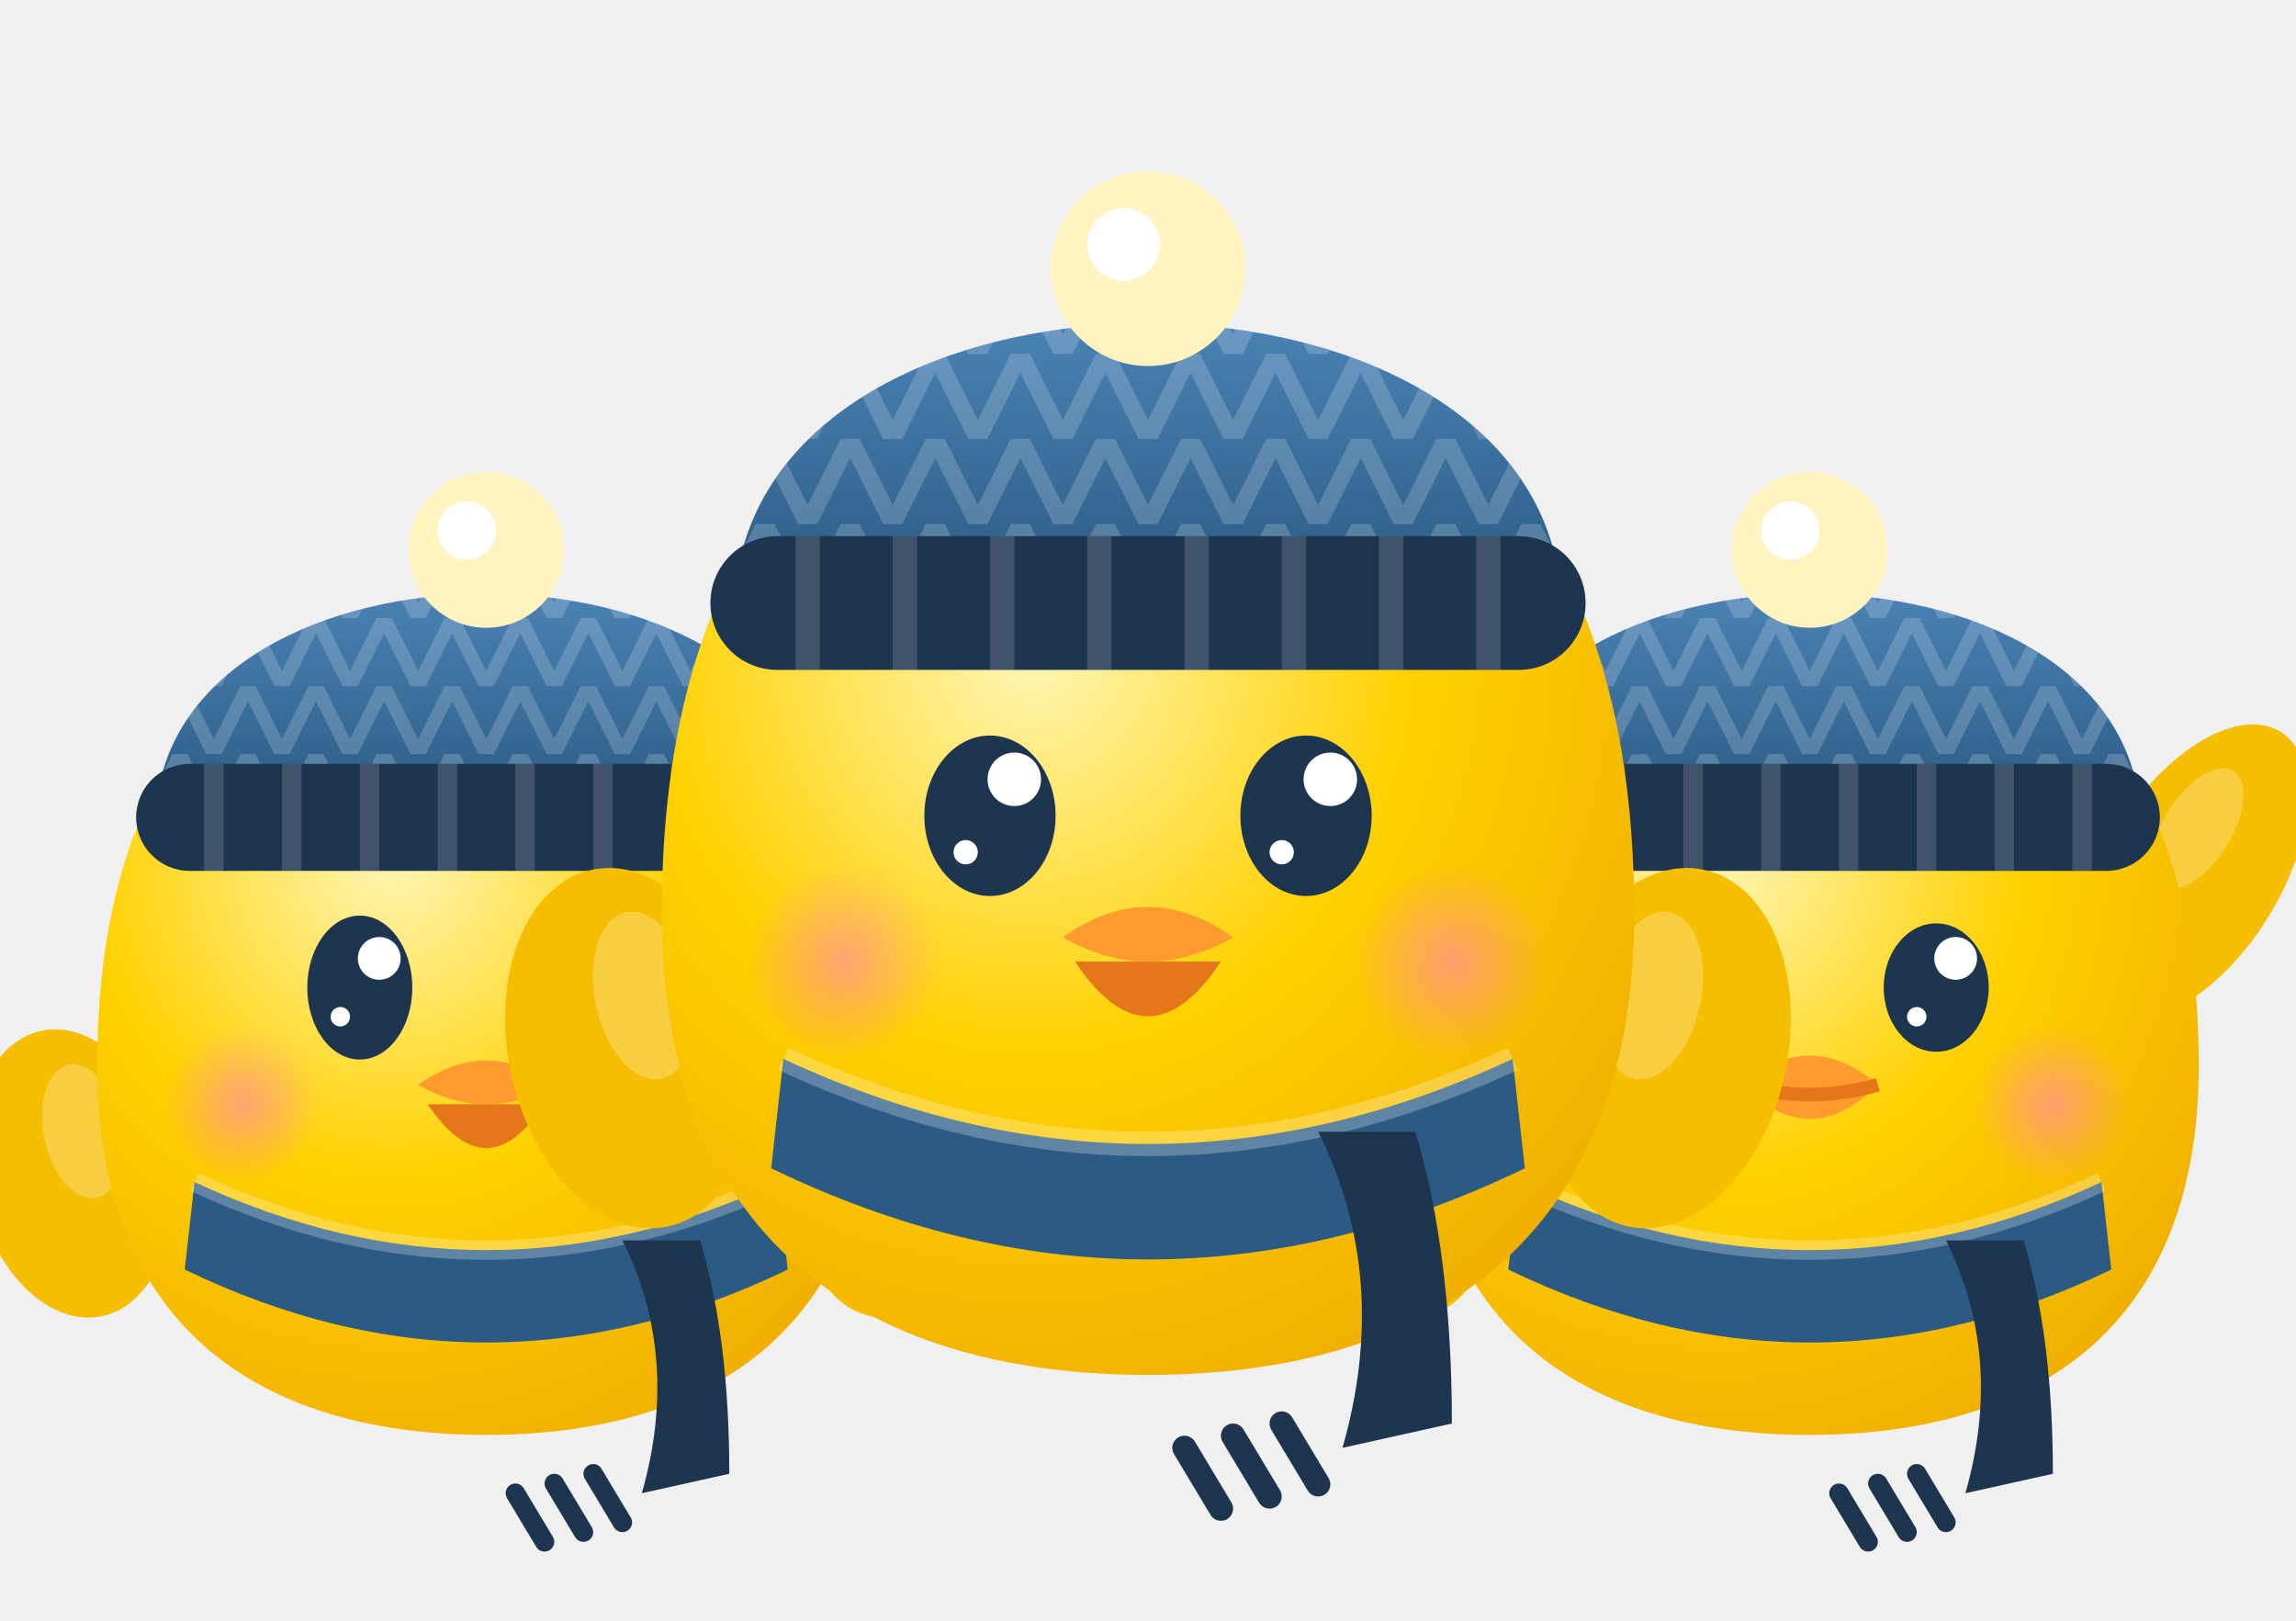
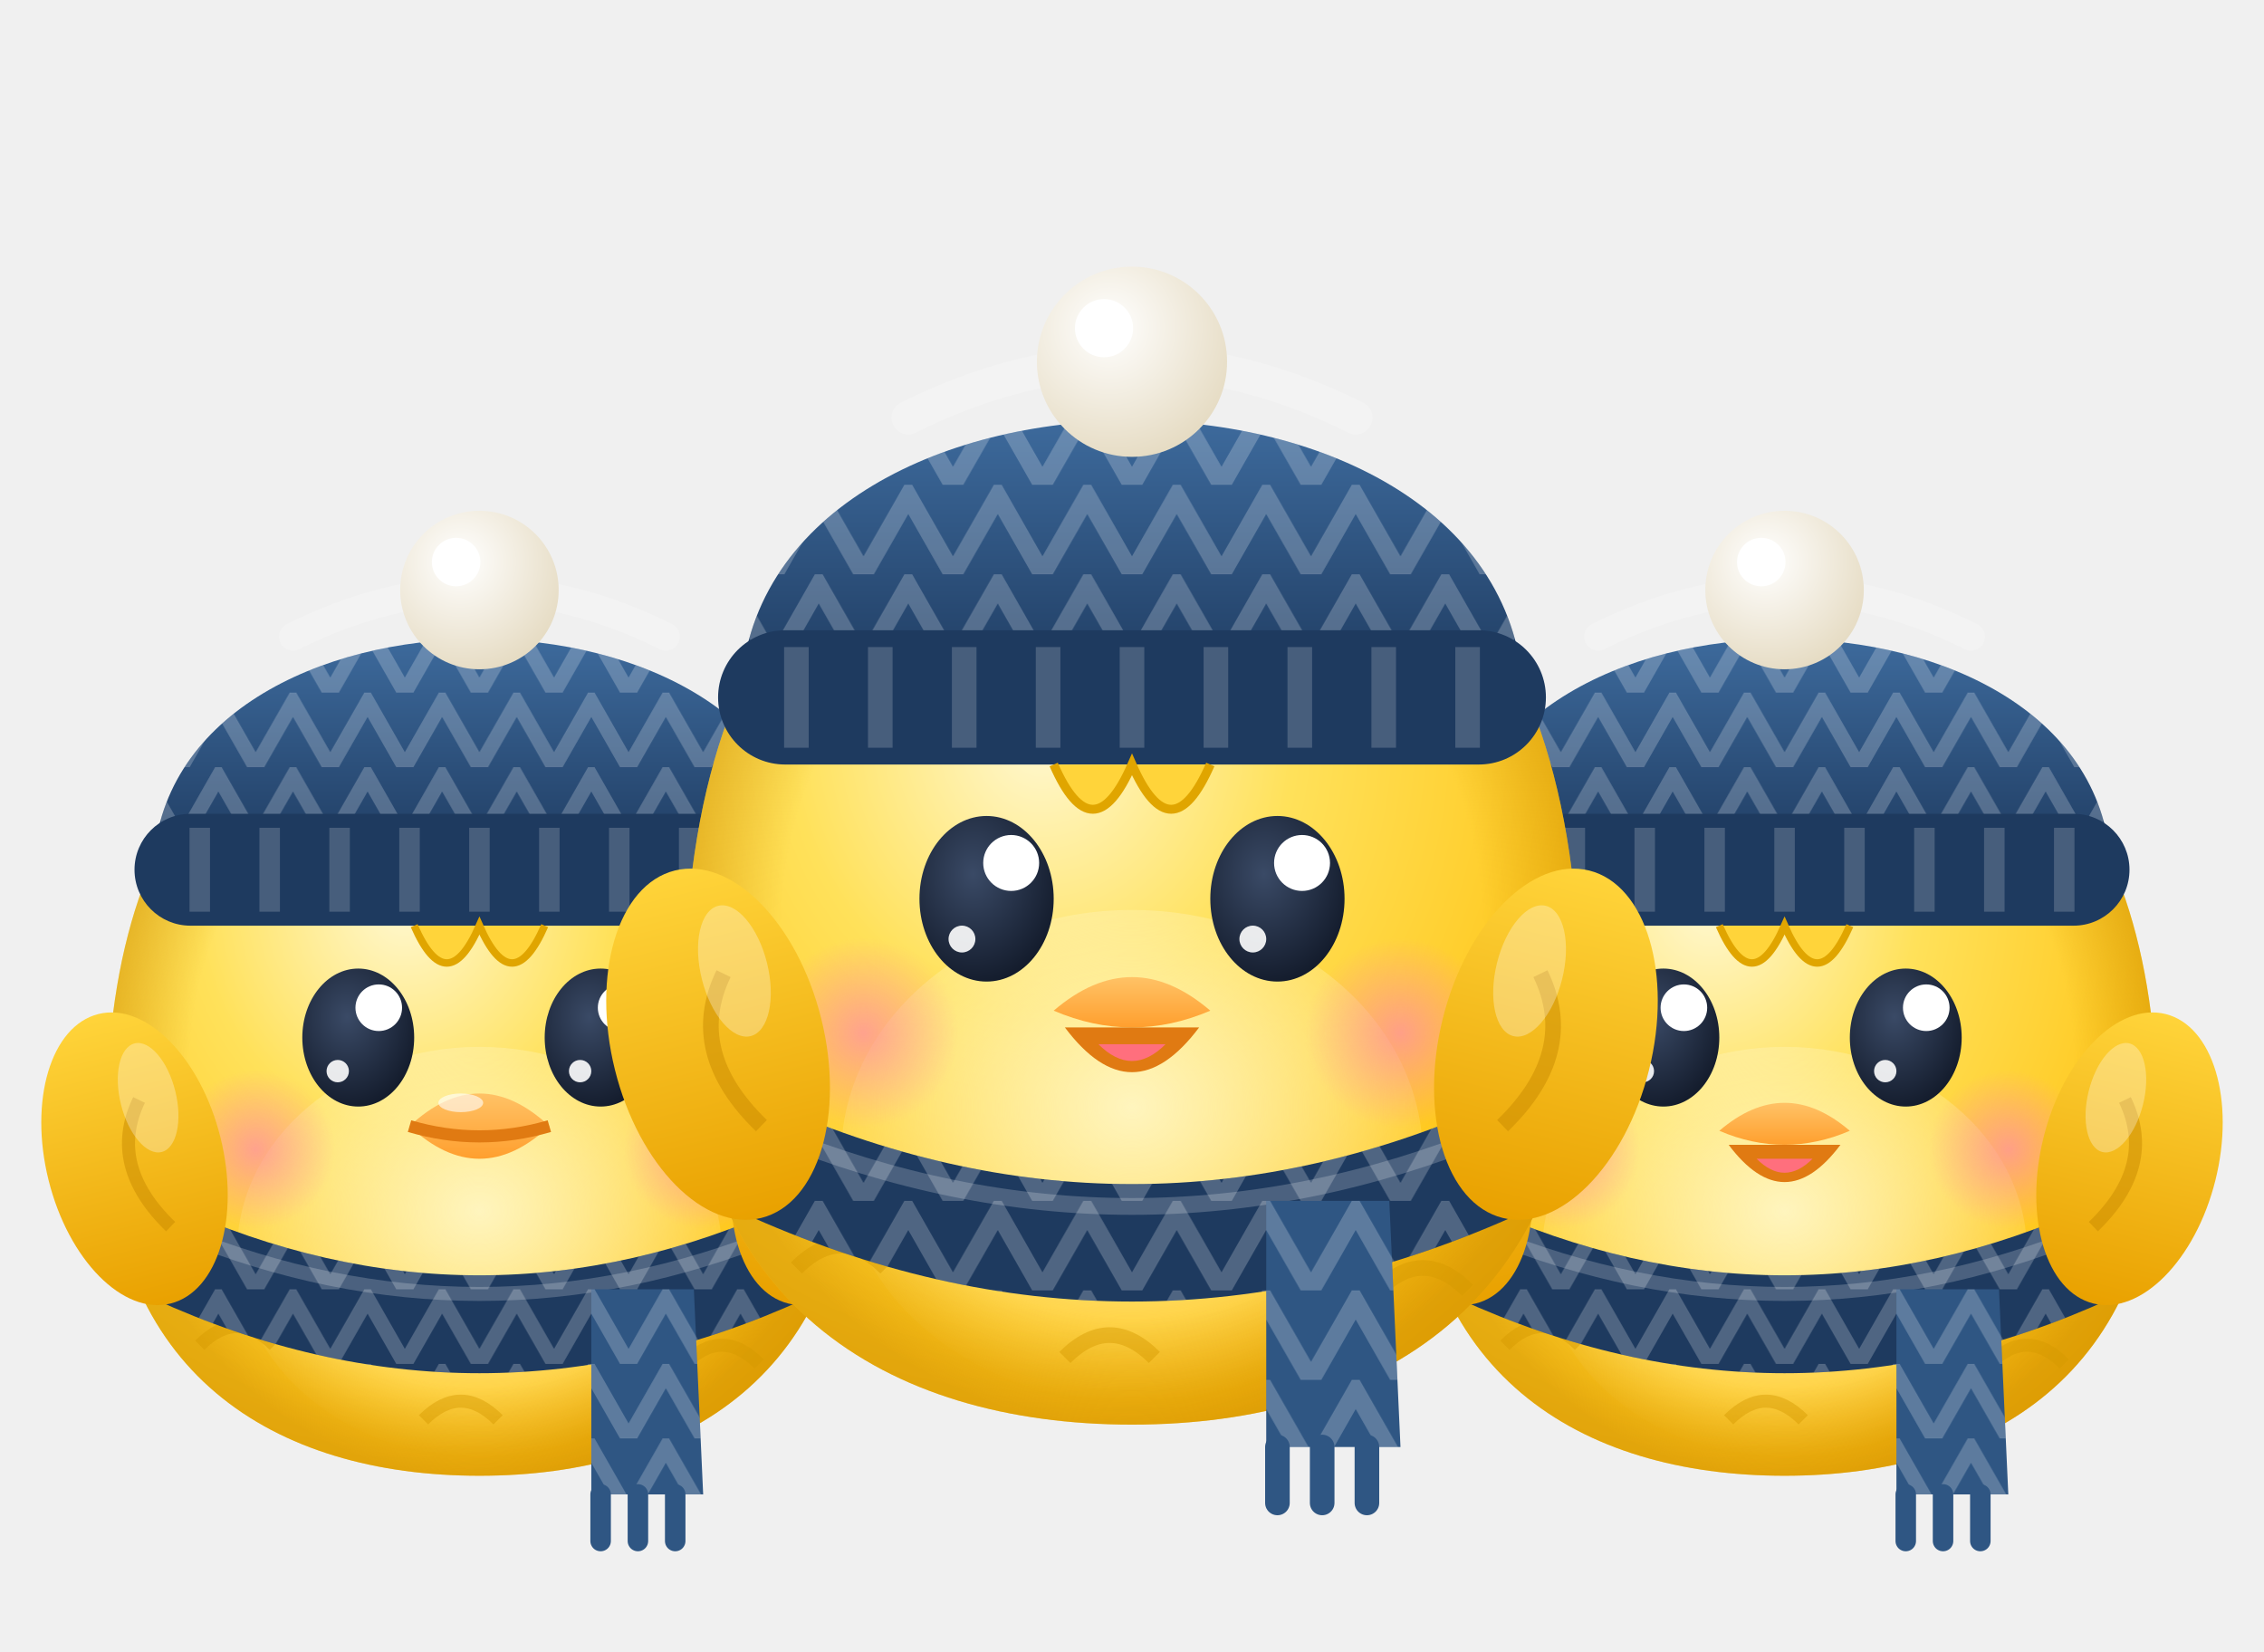
- <svg xmlns="http://www.w3.org/2000/svg" viewBox="0 0 170 120" width="170" height="120">
+ <svg xmlns="http://www.w3.org/2000/svg" viewBox="0 0 170 124" width="170" height="124">
  <defs>
-     <radialGradient id="cb" cx="38%" cy="30%" r="78%">
-       <stop offset="0" stop-color="#FFF6B8" />
-       <stop offset=".5" stop-color="#FFD100" />
-       <stop offset="1" stop-color="#F0AE00" />
-     </radialGradient>
+     <radialGradient id="body" cx="40%" cy="30%" r="80%">
+       <stop offset="0" stop-color="#FFF8D2" />
+       <stop offset=".35" stop-color="#FFE15A" />
+       <stop offset=".75" stop-color="#FFC81E" />
+       <stop offset="1" stop-color="#EBA400" />
+     </radialGradient>
+     <radialGradient id="belly" cx="50%" cy="40%" r="60%">
+       <stop offset="0" stop-color="#FFF6C4" stop-opacity=".95" />
+       <stop offset="1" stop-color="#FFF6C4" stop-opacity="0" />
+     </radialGradient>
+     <radialGradient id="rim" cx="50%" cy="50%" r="50%">
+       <stop offset=".78" stop-color="#C98A00" stop-opacity="0" />
+       <stop offset="1" stop-color="#C98A00" stop-opacity=".45" />
+     </radialGradient>
+     <linearGradient id="wing" x1="0" y1="0" x2="0" y2="1">
+       <stop offset="0" stop-color="#FFD43A" />
+       <stop offset="1" stop-color="#E9A100" />
+     </linearGradient>
+     <linearGradient id="beak" x1="0" y1="0" x2="0" y2="1">
+       <stop offset="0" stop-color="#FFC266" />
+       <stop offset="1" stop-color="#FF9F2E" />
+     </linearGradient>
    <linearGradient id="hat" x1="0" y1="0" x2="0" y2="1">
-       <stop offset="0" stop-color="#4A82B5" />
-       <stop offset="1" stop-color="#2B5B84" />
-     </linearGradient>
-     <radialGradient id="bl">
-       <stop offset="0" stop-color="#FF8FA0" stop-opacity=".7" />
-       <stop offset="1" stop-color="#FF8FA0" stop-opacity="0" />
-     </radialGradient>
-     <linearGradient id="beam" x1="0" y1="1" x2="0" y2="0">
-       <stop offset="0" stop-color="#FFF6C8" stop-opacity=".95" />
-       <stop offset="1" stop-color="#FFE680" stop-opacity="0" />
+       <stop offset="0" stop-color="#3D6A9C" />
+       <stop offset="1" stop-color="#1E3A5F" />
+     </linearGradient>
+     <radialGradient id="pom" cx="38%" cy="32%" r="70%">
+       <stop offset="0" stop-color="#FFFFFF" />
+       <stop offset="1" stop-color="#E6DCC4" />
+     </radialGradient>
+     <radialGradient id="cheek">
+       <stop offset="0" stop-color="#FF8FA3" stop-opacity=".75" />
+       <stop offset="1" stop-color="#FF8FA3" stop-opacity="0" />
+     </radialGradient>
+     <radialGradient id="eye" cx="40%" cy="35%" r="70%">
+       <stop offset="0" stop-color="#3A4A66" />
+       <stop offset="1" stop-color="#121A2A" />
+     </radialGradient>
+     <radialGradient id="shadow">
+       <stop offset="0" stop-color="#5A3C00" stop-opacity=".28" />
+       <stop offset="1" stop-color="#5A3C00" stop-opacity="0" />
+     </radialGradient>
+     <linearGradient id="beam" x1="1" y1="1" x2="0" y2="0">
+       <stop offset="0" stop-color="#FFF4C8" stop-opacity=".95" />
+       <stop offset=".6" stop-color="#FFE38A" stop-opacity=".35" />
+       <stop offset="1" stop-color="#FFE38A" stop-opacity="0" />
+     </linearGradient>
+     <linearGradient id="basket" x1="0" y1="0" x2="0" y2="1">
+       <stop offset="0" stop-color="#D9A262" />
+       <stop offset="1" stop-color="#9A6430" />
    </linearGradient>
    <pattern id="rp" width="6" height="6" patternUnits="userSpaceOnUse" patternTransform="rotate(35)">
-       <rect width="6" height="6" fill="#9A6A3A" />
-       <rect width="3" height="6" fill="#C08A52" />
+       <rect width="6" height="6" fill="#8A5A2B" />
+       <rect width="3" height="6" fill="#B98549" />
    </pattern>
-     <pattern id="knit" width="7" height="7" patternUnits="userSpaceOnUse">
-       <rect width="7" height="7" fill="none" />
-       <path d="M0 7 L3.5 0 L7 7" stroke="#fff" stroke-opacity=".18" stroke-width="1.4" fill="none" />
+     <pattern id="knit" width="8" height="8" patternUnits="userSpaceOnUse">
+       <path d="M0 8 L4 1 L8 8" stroke="#fff" stroke-opacity=".22" stroke-width="1.6" fill="none" />
    </pattern>
+     <pattern id="weave" width="10" height="8" patternUnits="userSpaceOnUse">
+       <path d="M0 4 q2.5 -4 5 0 t5 0" stroke="#7A4A1E" stroke-opacity=".5" stroke-width="1.4" fill="none" />
+     </pattern>
+     <clipPath id="bodyClip">
+       <path d="M-40 6 C-40 -32 -20 -44 0 -44 C20 -44 40 -32 40 6 C40 33 22 44 0 44 C-22 44 -40 33 -40 6z" />
+     </clipPath>
  </defs>
-   <g transform="translate(36 76) rotate(0) scale(0.72)">
-     <g transform="translate(-38 8) rotate(-12)">
-       <ellipse cx="-6" cy="6" rx="10" ry="15" fill="#F5BE00" />
-       <ellipse cx="-4" cy="2" rx="4" ry="7" fill="#fff" opacity=".25" />
-     </g>
-     <g transform="translate(38 8) rotate(12)">
-       <ellipse cx="6" cy="6" rx="10" ry="15" fill="#F5BE00" />
-       <ellipse cx="4" cy="2" rx="4" ry="7" fill="#fff" opacity=".25" />
-     </g>
-     <path d="M-40 4 C-40 -34 -18 -44 0 -44 C18 -44 40 -34 40 4 C40 32 22 42 0 42 C-22 42 -40 32 -40 4z" fill="url(#cb)" />
-     <path d="M-26 -26 q10 -12 26 -12" stroke="#fff" stroke-width="5" stroke-linecap="round" fill="none" opacity=".55" />
-     <circle cx="-25" cy="8" r="8" fill="url(#bl)" />
-     <circle cx="25" cy="8" r="8" fill="url(#bl)" />
-     <ellipse cx="-13" cy="-4" rx="5.4" ry="7.4" fill="#1E3550" />
-     <ellipse cx="13" cy="-4" rx="5.4" ry="7.4" fill="#1E3550" />
-     <circle cx="-11" cy="-7" r="2.2" fill="#fff" />
-     <circle cx="15" cy="-7" r="2.2" fill="#fff" />
-     <circle cx="-15" cy="-1" r="1" fill="#fff" />
-     <circle cx="11" cy="-1" r="1" fill="#fff" />
-     <path d="M-7 6 q7 -5 14 0 q-7 4 -14 0z" fill="#FF9A2E" />
-     <path d="M-6 8 q6 9 12 0 z" fill="#E5761A" />
-     <path d="M-30 16 q30 14 60 0 l1 9 q-31 15 -62 0z" fill="#2B5B84" />
-     <path d="M-30 16 q30 14 60 0" stroke="#fff" stroke-opacity=".25" stroke-width="2" fill="none" />
-     <path d="M14 22 q6 12 2 26 l9 -2 q0 -14 -3 -24z" fill="#1E3550" />
-     <path d="M3 48 l3 5 M7 47 l3 5 M11 46 l3 5" stroke="#1E3550" stroke-width="2" stroke-linecap="round" />
-     <g>
-       <path d="M-34 -22 C-32 -52 32 -52 34 -22 z" fill="url(#hat)" />
-       <path d="M-34 -22 C-32 -52 32 -52 34 -22 z" fill="url(#knit)" />
-       <rect x="-36" y="-27" width="72" height="11" rx="5.5" fill="#1E3550" />
-       <path d="M-28 -27 v11 M-20 -27 v11 M-12 -27 v11 M-4 -27 v11 M4 -27 v11 M12 -27 v11 M20 -27 v11 M28 -27 v11" stroke="#fff" stroke-opacity=".15" stroke-width="2" />
-       <circle cx="0" cy="-49" r="8" fill="#FFF3BF" />
-       <circle cx="-2" cy="-51" r="3" fill="#fff" />
-     </g>
+   <g transform="translate(36 80) scale(0.7)">
+     <path d="M-40 6 C-40 -32 -20 -44 0 -44 C20 -44 40 -32 40 6 C40 33 22 44 0 44 C-22 44 -40 33 -40 6z" fill="url(#body)" />
+     <g clip-path="url(#bodyClip)">
+       <ellipse cx="0" cy="20" rx="26" ry="22" fill="url(#belly)" />
+       <path d="M-40 6 C-40 -32 -20 -44 0 -44 C20 -44 40 -32 40 6 C40 33 22 44 0 44 C-22 44 -40 33 -40 6z" fill="url(#rim)" />
+       <path d="M-30 30 q4 -4 8 0 M22 32 q4 -4 8 0 M-6 38 q4 -4 8 0" stroke="#D69A00" stroke-opacity=".45" stroke-width="1.4" fill="none" />
+     </g>
+     <path d="M-28 -24 q10 -13 26 -14" stroke="#fff" stroke-width="5" stroke-linecap="round" fill="none" opacity=".55" />
+     <circle cx="-24" cy="9" r="8.5" fill="url(#cheek)" />
+     <circle cx="24" cy="9" r="8.5" fill="url(#cheek)" />
+     <ellipse cx="-13" cy="-3" rx="6" ry="7.4" fill="url(#eye)" />
+     <circle cx="-10.8" cy="-6.2" r="2.5" fill="#fff" />
+     <circle cx="-15.2" cy="0.6" r="1.2" fill="#fff" opacity=".9" />
+     <ellipse cx="13" cy="-3" rx="6" ry="7.4" fill="url(#eye)" />
+     <circle cx="15.2" cy="-6.2" r="2.5" fill="#fff" />
+     <circle cx="10.8" cy="0.6" r="1.2" fill="#fff" opacity=".9" />
+     <path d="M-7.5 6.5 q7.5 -7 15 0 q-7.5 7 -15 0z" fill="url(#beak)" />
+     <path d="M-7.5 6.5 q7.5 2.2 15 0" stroke="#E07A12" stroke-width="1.3" fill="none" />
+     <ellipse cx="-2" cy="4" rx="2.4" ry="1" fill="#fff" opacity=".6" />
+     <path d="M-33 15 q33 15 66 0 l2 10 q-35 16 -70 0z" fill="#1E3A5F" />
+     <path d="M-33 15 q33 15 66 0 l2 10 q-35 16 -70 0z" fill="url(#knit)" />
+     <path d="M-32 18 q32 13 64 0" stroke="#fff" stroke-opacity=".2" stroke-width="1.5" fill="none" />
+     <path d="M12 24 h11 l1 22 h-12z" fill="#2F5683" />
+     <path d="M12 24 h11 l1 22 h-12z" fill="url(#knit)" />
+     <path d="M13 46 v5 M17 46 v5 M21 46 v5" stroke="#2F5683" stroke-width="2.2" stroke-linecap="round" />
+     <g transform="translate(-37 10) rotate(-14)">
+       <ellipse cx="0" cy="0" rx="9.5" ry="16" fill="url(#wing)" />
+       <path d="M2 -6 q-5 6 0 14" stroke="#C98A00" stroke-opacity=".5" stroke-width="1.4" fill="none" />
+       <ellipse cx="3" cy="-6" rx="3" ry="6" fill="#fff" opacity=".3" />
+     </g>
+     <g transform="translate(37 10) rotate(14)">
+       <ellipse cx="0" cy="0" rx="9.5" ry="16" fill="url(#wing)" />
+       <path d="M-2 -6 q5 6 0 14" stroke="#C98A00" stroke-opacity=".5" stroke-width="1.4" fill="none" />
+       <ellipse cx="-3" cy="-6" rx="3" ry="6" fill="#fff" opacity=".3" />
+     </g>
+     <path d="M-35 -21 C-34 -54 34 -54 35 -21z" fill="url(#hat)" />
+     <path d="M-35 -21 C-34 -54 34 -54 35 -21z" fill="url(#knit)" />
+     <path d="M-20 -46 q20 -10 40 0" stroke="#fff" stroke-opacity=".2" stroke-width="3" fill="none" stroke-linecap="round" />
+     <rect x="-37" y="-27" width="74" height="12" rx="6" fill="#1E3A5F" />
+     <g stroke="#fff" stroke-opacity=".18" stroke-width="2.2">
+       <path d="M-30 -25.5 v9" />
+       <path d="M-22.5 -25.5 v9" />
+       <path d="M-15 -25.5 v9" />
+       <path d="M-7.5 -25.5 v9" />
+       <path d="M0 -25.5 v9" />
+       <path d="M7.5 -25.5 v9" />
+       <path d="M15 -25.5 v9" />
+       <path d="M22.5 -25.5 v9" />
+       <path d="M30 -25.5 v9" />
+     </g>
+     <circle cx="0" cy="-51" r="8.5" fill="url(#pom)" />
+     <circle cx="-2.5" cy="-54" r="2.6" fill="#fff" />
+     <path d="M-7 -15 q3.5 8 7 0 q3.5 8 7 0" fill="#FFD43A" stroke="#E0A500" stroke-width=".8" />
  </g>
-   <g transform="translate(134 76) rotate(0) scale(0.72)">
-     <g transform="translate(-38 8) rotate(-12)">
-       <ellipse cx="-6" cy="6" rx="10" ry="15" fill="#F5BE00" />
-       <ellipse cx="-4" cy="2" rx="4" ry="7" fill="#fff" opacity=".25" />
-     </g>
-     <g transform="translate(32 -4) rotate(32)">
-       <ellipse cx="0" cy="-14" rx="9" ry="17" fill="#F5BE00" />
-       <ellipse cx="-2" cy="-18" rx="3.5" ry="7" fill="#fff" opacity=".25" />
-     </g>
-     <path d="M-40 4 C-40 -34 -18 -44 0 -44 C18 -44 40 -34 40 4 C40 32 22 42 0 42 C-22 42 -40 32 -40 4z" fill="url(#cb)" />
-     <path d="M-26 -26 q10 -12 26 -12" stroke="#fff" stroke-width="5" stroke-linecap="round" fill="none" opacity=".55" />
-     <circle cx="-25" cy="8" r="8" fill="url(#bl)" />
-     <circle cx="25" cy="8" r="8" fill="url(#bl)" />
-     <ellipse cx="-13" cy="-4" rx="5.4" ry="6.6" fill="#1E3550" />
-     <ellipse cx="13" cy="-4" rx="5.4" ry="6.6" fill="#1E3550" />
-     <circle cx="-11" cy="-7" r="2.2" fill="#fff" />
-     <circle cx="15" cy="-7" r="2.2" fill="#fff" />
-     <circle cx="-15" cy="-1" r="1" fill="#fff" />
-     <circle cx="11" cy="-1" r="1" fill="#fff" />
-     <path d="M-7 6 q7 -6 14 0 q-7 7 -14 0z" fill="#FF9A2E" />
-     <path d="M-7 6 q7 2 14 0" stroke="#E5761A" stroke-width="1.4" fill="none" />
-     <path d="M-30 16 q30 14 60 0 l1 9 q-31 15 -62 0z" fill="#2B5B84" />
-     <path d="M-30 16 q30 14 60 0" stroke="#fff" stroke-opacity=".25" stroke-width="2" fill="none" />
-     <path d="M14 22 q6 12 2 26 l9 -2 q0 -14 -3 -24z" fill="#1E3550" />
-     <path d="M3 48 l3 5 M7 47 l3 5 M11 46 l3 5" stroke="#1E3550" stroke-width="2" stroke-linecap="round" />
-     <g>
-       <path d="M-34 -22 C-32 -52 32 -52 34 -22 z" fill="url(#hat)" />
-       <path d="M-34 -22 C-32 -52 32 -52 34 -22 z" fill="url(#knit)" />
-       <rect x="-36" y="-27" width="72" height="11" rx="5.5" fill="#1E3550" />
-       <path d="M-28 -27 v11 M-20 -27 v11 M-12 -27 v11 M-4 -27 v11 M4 -27 v11 M12 -27 v11 M20 -27 v11 M28 -27 v11" stroke="#fff" stroke-opacity=".15" stroke-width="2" />
-       <circle cx="0" cy="-49" r="8" fill="#FFF3BF" />
-       <circle cx="-2" cy="-51" r="3" fill="#fff" />
-     </g>
+   <g transform="translate(134 80) scale(0.7)">
+     <path d="M-40 6 C-40 -32 -20 -44 0 -44 C20 -44 40 -32 40 6 C40 33 22 44 0 44 C-22 44 -40 33 -40 6z" fill="url(#body)" />
+     <g clip-path="url(#bodyClip)">
+       <ellipse cx="0" cy="20" rx="26" ry="22" fill="url(#belly)" />
+       <path d="M-40 6 C-40 -32 -20 -44 0 -44 C20 -44 40 -32 40 6 C40 33 22 44 0 44 C-22 44 -40 33 -40 6z" fill="url(#rim)" />
+       <path d="M-30 30 q4 -4 8 0 M22 32 q4 -4 8 0 M-6 38 q4 -4 8 0" stroke="#D69A00" stroke-opacity=".45" stroke-width="1.4" fill="none" />
+     </g>
+     <path d="M-28 -24 q10 -13 26 -14" stroke="#fff" stroke-width="5" stroke-linecap="round" fill="none" opacity=".55" />
+     <circle cx="-24" cy="9" r="8.5" fill="url(#cheek)" />
+     <circle cx="24" cy="9" r="8.5" fill="url(#cheek)" />
+     <ellipse cx="-13" cy="-3" rx="6" ry="7.4" fill="url(#eye)" />
+     <circle cx="-10.8" cy="-6.2" r="2.5" fill="#fff" />
+     <circle cx="-15.2" cy="0.6" r="1.2" fill="#fff" opacity=".9" />
+     <ellipse cx="13" cy="-3" rx="6" ry="7.4" fill="url(#eye)" />
+     <circle cx="15.2" cy="-6.2" r="2.5" fill="#fff" />
+     <circle cx="10.8" cy="0.6" r="1.2" fill="#fff" opacity=".9" />
+     <path d="M-7 7 q7 -6 14 0 q-7 3 -14 0z" fill="url(#beak)" />
+     <path d="M-6 8.5 q6 8 12 0z" fill="#E07A12" />
+     <path d="M-3 10 q3 3 6 0" fill="#FF6F7D" />
+     <path d="M-33 15 q33 15 66 0 l2 10 q-35 16 -70 0z" fill="#1E3A5F" />
+     <path d="M-33 15 q33 15 66 0 l2 10 q-35 16 -70 0z" fill="url(#knit)" />
+     <path d="M-32 18 q32 13 64 0" stroke="#fff" stroke-opacity=".2" stroke-width="1.5" fill="none" />
+     <path d="M12 24 h11 l1 22 h-12z" fill="#2F5683" />
+     <path d="M12 24 h11 l1 22 h-12z" fill="url(#knit)" />
+     <path d="M13 46 v5 M17 46 v5 M21 46 v5" stroke="#2F5683" stroke-width="2.2" stroke-linecap="round" />
+     <g transform="translate(-37 10) rotate(-14)">
+       <ellipse cx="0" cy="0" rx="9.5" ry="16" fill="url(#wing)" />
+       <path d="M2 -6 q-5 6 0 14" stroke="#C98A00" stroke-opacity=".5" stroke-width="1.4" fill="none" />
+       <ellipse cx="3" cy="-6" rx="3" ry="6" fill="#fff" opacity=".3" />
+     </g>
+     <g transform="translate(37 10) rotate(14)">
+       <ellipse cx="0" cy="0" rx="9.5" ry="16" fill="url(#wing)" />
+       <path d="M-2 -6 q5 6 0 14" stroke="#C98A00" stroke-opacity=".5" stroke-width="1.4" fill="none" />
+       <ellipse cx="-3" cy="-6" rx="3" ry="6" fill="#fff" opacity=".3" />
+     </g>
+     <path d="M-35 -21 C-34 -54 34 -54 35 -21z" fill="url(#hat)" />
+     <path d="M-35 -21 C-34 -54 34 -54 35 -21z" fill="url(#knit)" />
+     <path d="M-20 -46 q20 -10 40 0" stroke="#fff" stroke-opacity=".2" stroke-width="3" fill="none" stroke-linecap="round" />
+     <rect x="-37" y="-27" width="74" height="12" rx="6" fill="#1E3A5F" />
+     <g stroke="#fff" stroke-opacity=".18" stroke-width="2.2">
+       <path d="M-30 -25.5 v9" />
+       <path d="M-22.5 -25.5 v9" />
+       <path d="M-15 -25.5 v9" />
+       <path d="M-7.5 -25.5 v9" />
+       <path d="M0 -25.5 v9" />
+       <path d="M7.5 -25.5 v9" />
+       <path d="M15 -25.5 v9" />
+       <path d="M22.5 -25.5 v9" />
+       <path d="M30 -25.5 v9" />
+     </g>
+     <circle cx="0" cy="-51" r="8.5" fill="url(#pom)" />
+     <circle cx="-2.5" cy="-54" r="2.6" fill="#fff" />
+     <path d="M-7 -15 q3.5 8 7 0 q3.5 8 7 0" fill="#FFD43A" stroke="#E0A500" stroke-width=".8" />
  </g>
-   <g transform="translate(85 64) rotate(0) scale(0.9)">
-     <g transform="translate(-38 8) rotate(-12)">
-       <ellipse cx="-6" cy="6" rx="10" ry="15" fill="#F5BE00" />
-       <ellipse cx="-4" cy="2" rx="4" ry="7" fill="#fff" opacity=".25" />
-     </g>
-     <g transform="translate(38 8) rotate(12)">
-       <ellipse cx="6" cy="6" rx="10" ry="15" fill="#F5BE00" />
-       <ellipse cx="4" cy="2" rx="4" ry="7" fill="#fff" opacity=".25" />
-     </g>
-     <path d="M-40 4 C-40 -34 -18 -44 0 -44 C18 -44 40 -34 40 4 C40 32 22 42 0 42 C-22 42 -40 32 -40 4z" fill="url(#cb)" />
-     <path d="M-26 -26 q10 -12 26 -12" stroke="#fff" stroke-width="5" stroke-linecap="round" fill="none" opacity=".55" />
-     <circle cx="-25" cy="8" r="8" fill="url(#bl)" />
-     <circle cx="25" cy="8" r="8" fill="url(#bl)" />
-     <ellipse cx="-13" cy="-4" rx="5.4" ry="6.6" fill="#1E3550" />
-     <ellipse cx="13" cy="-4" rx="5.4" ry="6.6" fill="#1E3550" />
-     <circle cx="-11" cy="-7" r="2.2" fill="#fff" />
-     <circle cx="15" cy="-7" r="2.2" fill="#fff" />
-     <circle cx="-15" cy="-1" r="1" fill="#fff" />
-     <circle cx="11" cy="-1" r="1" fill="#fff" />
-     <path d="M-7 6 q7 -5 14 0 q-7 4 -14 0z" fill="#FF9A2E" />
-     <path d="M-6 8 q6 9 12 0 z" fill="#E5761A" />
-     <path d="M-30 16 q30 14 60 0 l1 9 q-31 15 -62 0z" fill="#2B5B84" />
-     <path d="M-30 16 q30 14 60 0" stroke="#fff" stroke-opacity=".25" stroke-width="2" fill="none" />
-     <path d="M14 22 q6 12 2 26 l9 -2 q0 -14 -3 -24z" fill="#1E3550" />
-     <path d="M3 48 l3 5 M7 47 l3 5 M11 46 l3 5" stroke="#1E3550" stroke-width="2" stroke-linecap="round" />
-     <g>
-       <path d="M-34 -22 C-32 -52 32 -52 34 -22 z" fill="url(#hat)" />
-       <path d="M-34 -22 C-32 -52 32 -52 34 -22 z" fill="url(#knit)" />
-       <rect x="-36" y="-27" width="72" height="11" rx="5.5" fill="#1E3550" />
-       <path d="M-28 -27 v11 M-20 -27 v11 M-12 -27 v11 M-4 -27 v11 M4 -27 v11 M12 -27 v11 M20 -27 v11 M28 -27 v11" stroke="#fff" stroke-opacity=".15" stroke-width="2" />
-       <circle cx="0" cy="-49" r="8" fill="#FFF3BF" />
-       <circle cx="-2" cy="-51" r="3" fill="#fff" />
-     </g>
+   <g transform="translate(85 70) scale(0.84)">
+     <path d="M-40 6 C-40 -32 -20 -44 0 -44 C20 -44 40 -32 40 6 C40 33 22 44 0 44 C-22 44 -40 33 -40 6z" fill="url(#body)" />
+     <g clip-path="url(#bodyClip)">
+       <ellipse cx="0" cy="20" rx="26" ry="22" fill="url(#belly)" />
+       <path d="M-40 6 C-40 -32 -20 -44 0 -44 C20 -44 40 -32 40 6 C40 33 22 44 0 44 C-22 44 -40 33 -40 6z" fill="url(#rim)" />
+       <path d="M-30 30 q4 -4 8 0 M22 32 q4 -4 8 0 M-6 38 q4 -4 8 0" stroke="#D69A00" stroke-opacity=".45" stroke-width="1.4" fill="none" />
+     </g>
+     <path d="M-28 -24 q10 -13 26 -14" stroke="#fff" stroke-width="5" stroke-linecap="round" fill="none" opacity=".55" />
+     <circle cx="-24" cy="9" r="8.5" fill="url(#cheek)" />
+     <circle cx="24" cy="9" r="8.5" fill="url(#cheek)" />
+     <ellipse cx="-13" cy="-3" rx="6" ry="7.4" fill="url(#eye)" />
+     <circle cx="-10.8" cy="-6.2" r="2.5" fill="#fff" />
+     <circle cx="-15.2" cy="0.6" r="1.2" fill="#fff" opacity=".9" />
+     <ellipse cx="13" cy="-3" rx="6" ry="7.4" fill="url(#eye)" />
+     <circle cx="15.2" cy="-6.2" r="2.5" fill="#fff" />
+     <circle cx="10.8" cy="0.6" r="1.2" fill="#fff" opacity=".9" />
+     <path d="M-7 7 q7 -6 14 0 q-7 3 -14 0z" fill="url(#beak)" />
+     <path d="M-6 8.5 q6 8 12 0z" fill="#E07A12" />
+     <path d="M-3 10 q3 3 6 0" fill="#FF6F7D" />
+     <path d="M-33 15 q33 15 66 0 l2 10 q-35 16 -70 0z" fill="#1E3A5F" />
+     <path d="M-33 15 q33 15 66 0 l2 10 q-35 16 -70 0z" fill="url(#knit)" />
+     <path d="M-32 18 q32 13 64 0" stroke="#fff" stroke-opacity=".2" stroke-width="1.5" fill="none" />
+     <path d="M12 24 h11 l1 22 h-12z" fill="#2F5683" />
+     <path d="M12 24 h11 l1 22 h-12z" fill="url(#knit)" />
+     <path d="M13 46 v5 M17 46 v5 M21 46 v5" stroke="#2F5683" stroke-width="2.2" stroke-linecap="round" />
+     <g transform="translate(-37 10) rotate(-14)">
+       <ellipse cx="0" cy="0" rx="9.5" ry="16" fill="url(#wing)" />
+       <path d="M2 -6 q-5 6 0 14" stroke="#C98A00" stroke-opacity=".5" stroke-width="1.4" fill="none" />
+       <ellipse cx="3" cy="-6" rx="3" ry="6" fill="#fff" opacity=".3" />
+     </g>
+     <g transform="translate(37 10) rotate(14)">
+       <ellipse cx="0" cy="0" rx="9.5" ry="16" fill="url(#wing)" />
+       <path d="M-2 -6 q5 6 0 14" stroke="#C98A00" stroke-opacity=".5" stroke-width="1.4" fill="none" />
+       <ellipse cx="-3" cy="-6" rx="3" ry="6" fill="#fff" opacity=".3" />
+     </g>
+     <path d="M-35 -21 C-34 -54 34 -54 35 -21z" fill="url(#hat)" />
+     <path d="M-35 -21 C-34 -54 34 -54 35 -21z" fill="url(#knit)" />
+     <path d="M-20 -46 q20 -10 40 0" stroke="#fff" stroke-opacity=".2" stroke-width="3" fill="none" stroke-linecap="round" />
+     <rect x="-37" y="-27" width="74" height="12" rx="6" fill="#1E3A5F" />
+     <g stroke="#fff" stroke-opacity=".18" stroke-width="2.2">
+       <path d="M-30 -25.5 v9" />
+       <path d="M-22.5 -25.5 v9" />
+       <path d="M-15 -25.5 v9" />
+       <path d="M-7.5 -25.5 v9" />
+       <path d="M0 -25.5 v9" />
+       <path d="M7.5 -25.5 v9" />
+       <path d="M15 -25.5 v9" />
+       <path d="M22.5 -25.5 v9" />
+       <path d="M30 -25.5 v9" />
+     </g>
+     <circle cx="0" cy="-51" r="8.5" fill="url(#pom)" />
+     <circle cx="-2.5" cy="-54" r="2.6" fill="#fff" />
+     <path d="M-7 -15 q3.5 8 7 0 q3.5 8 7 0" fill="#FFD43A" stroke="#E0A500" stroke-width=".8" />
  </g>
-   <rect x="0" y="112" width="170" height="8" fill="none" />
</svg>
